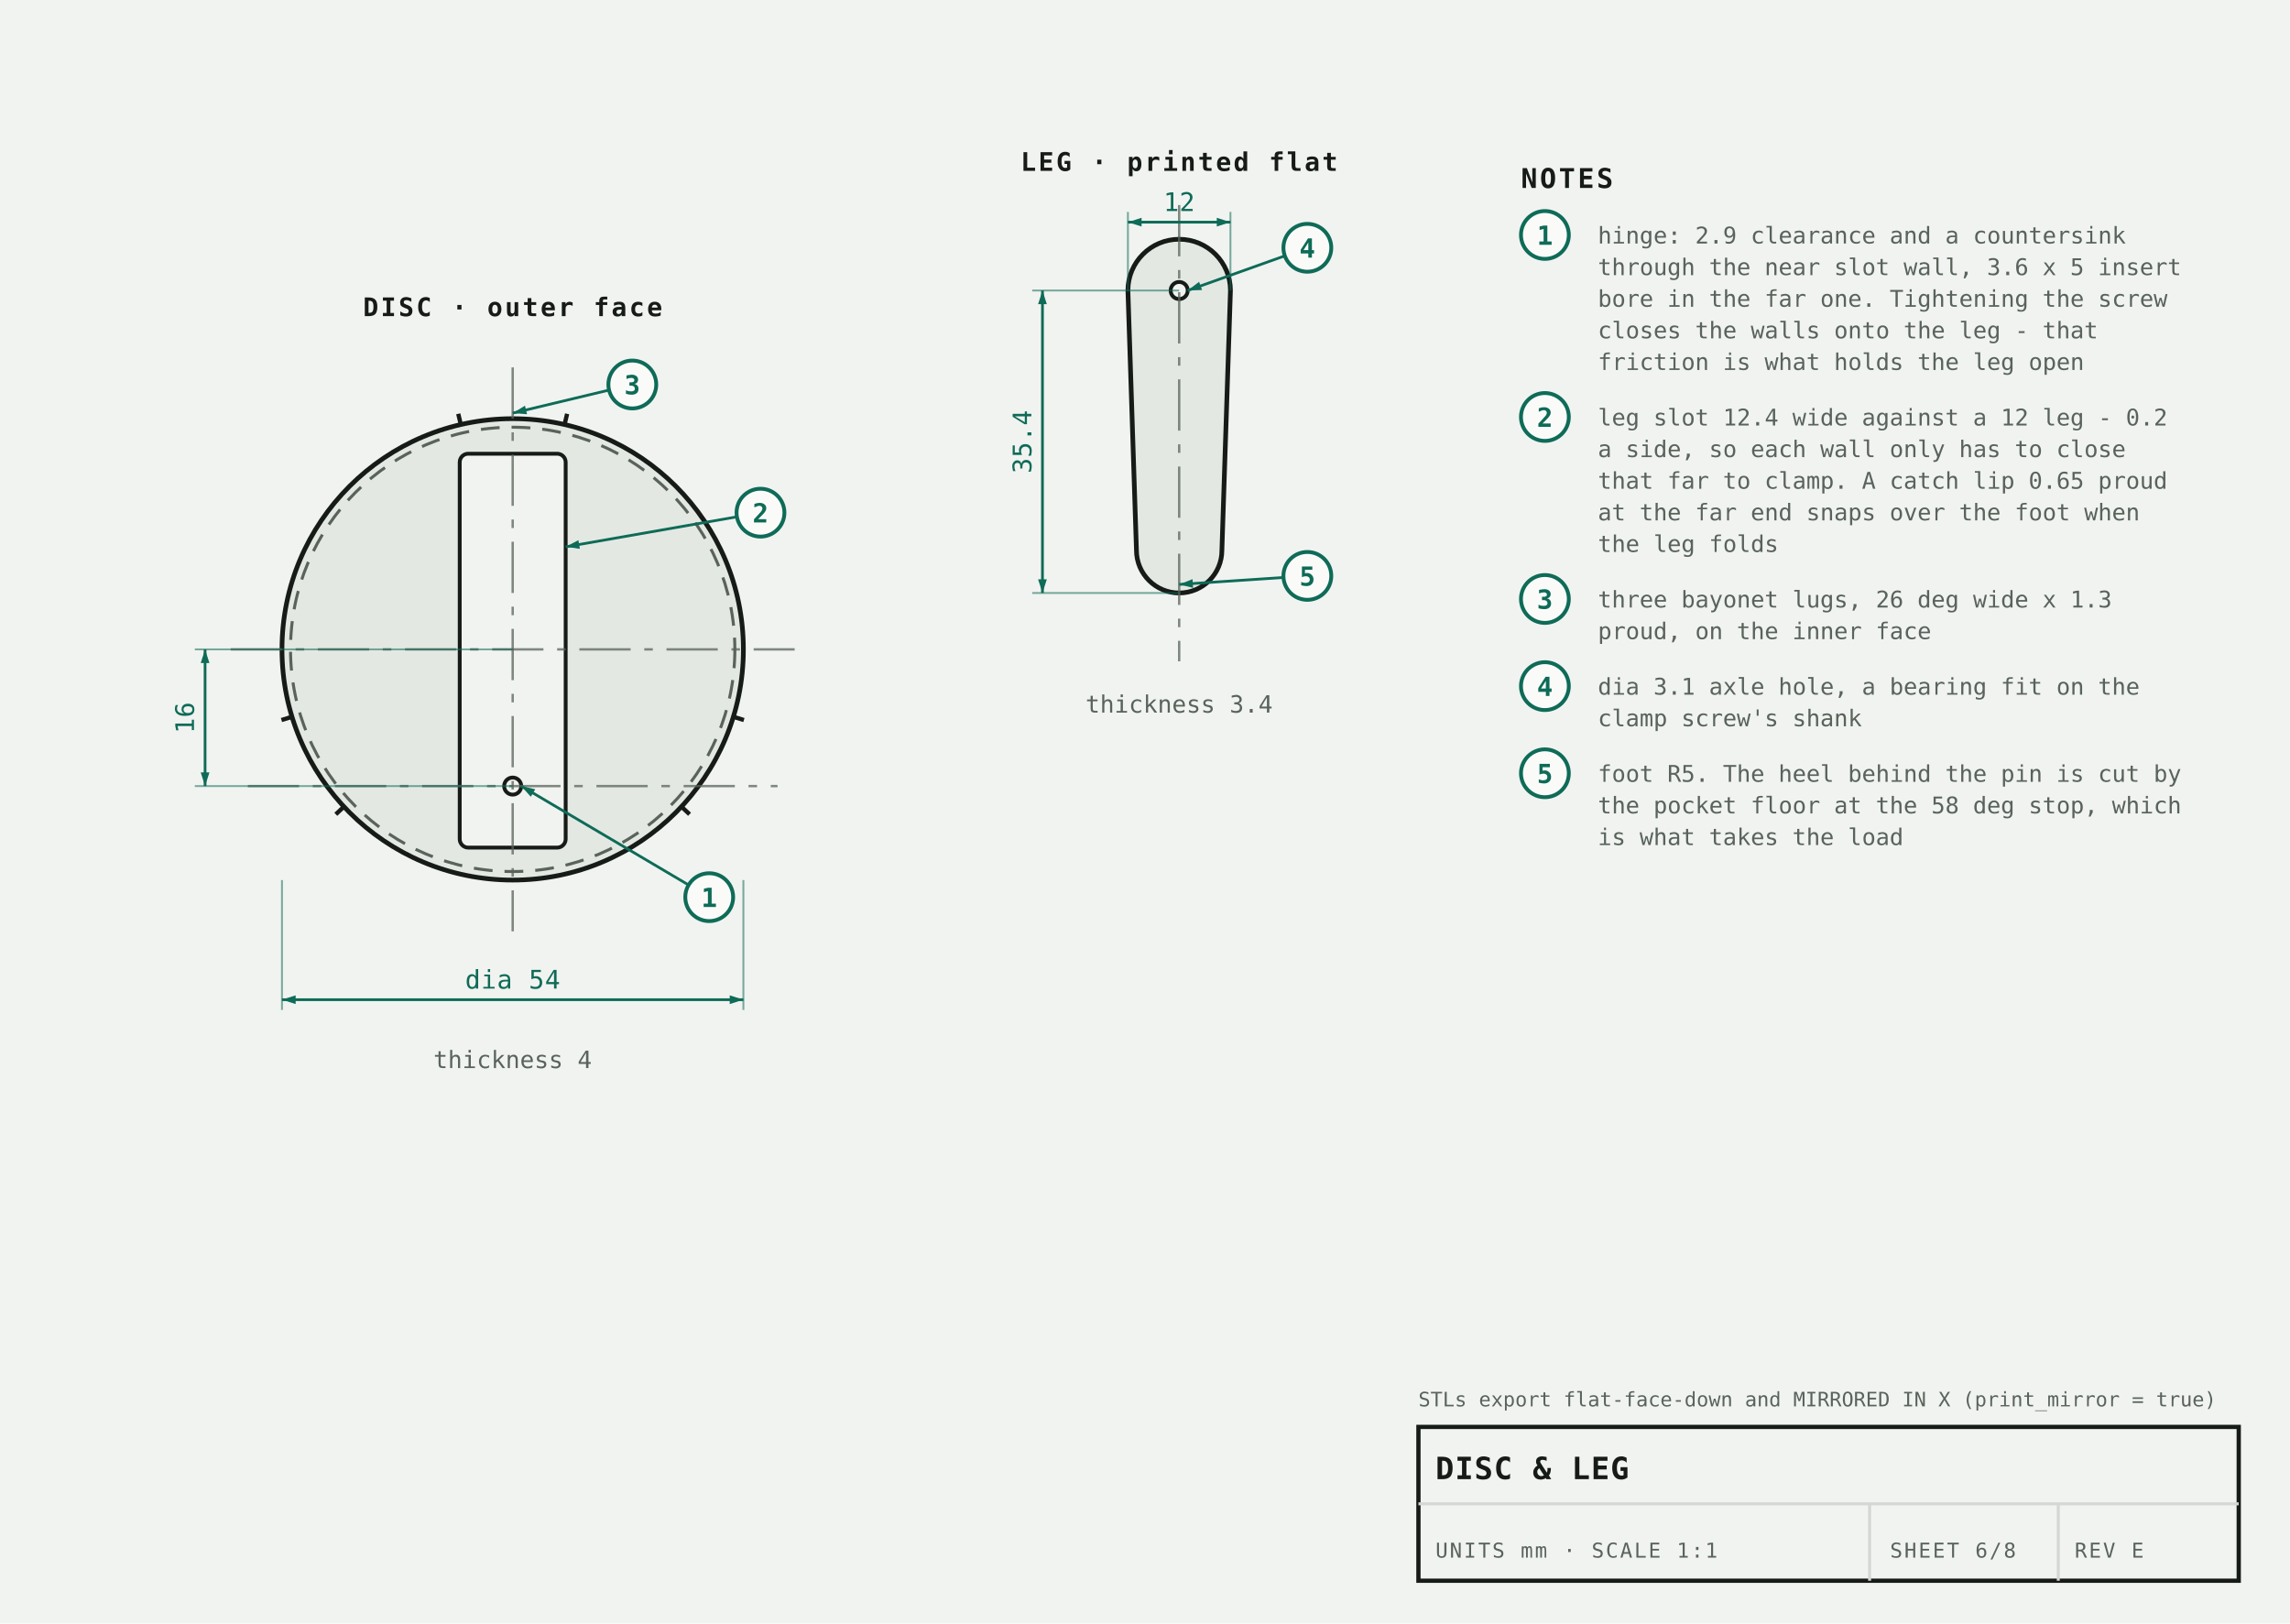
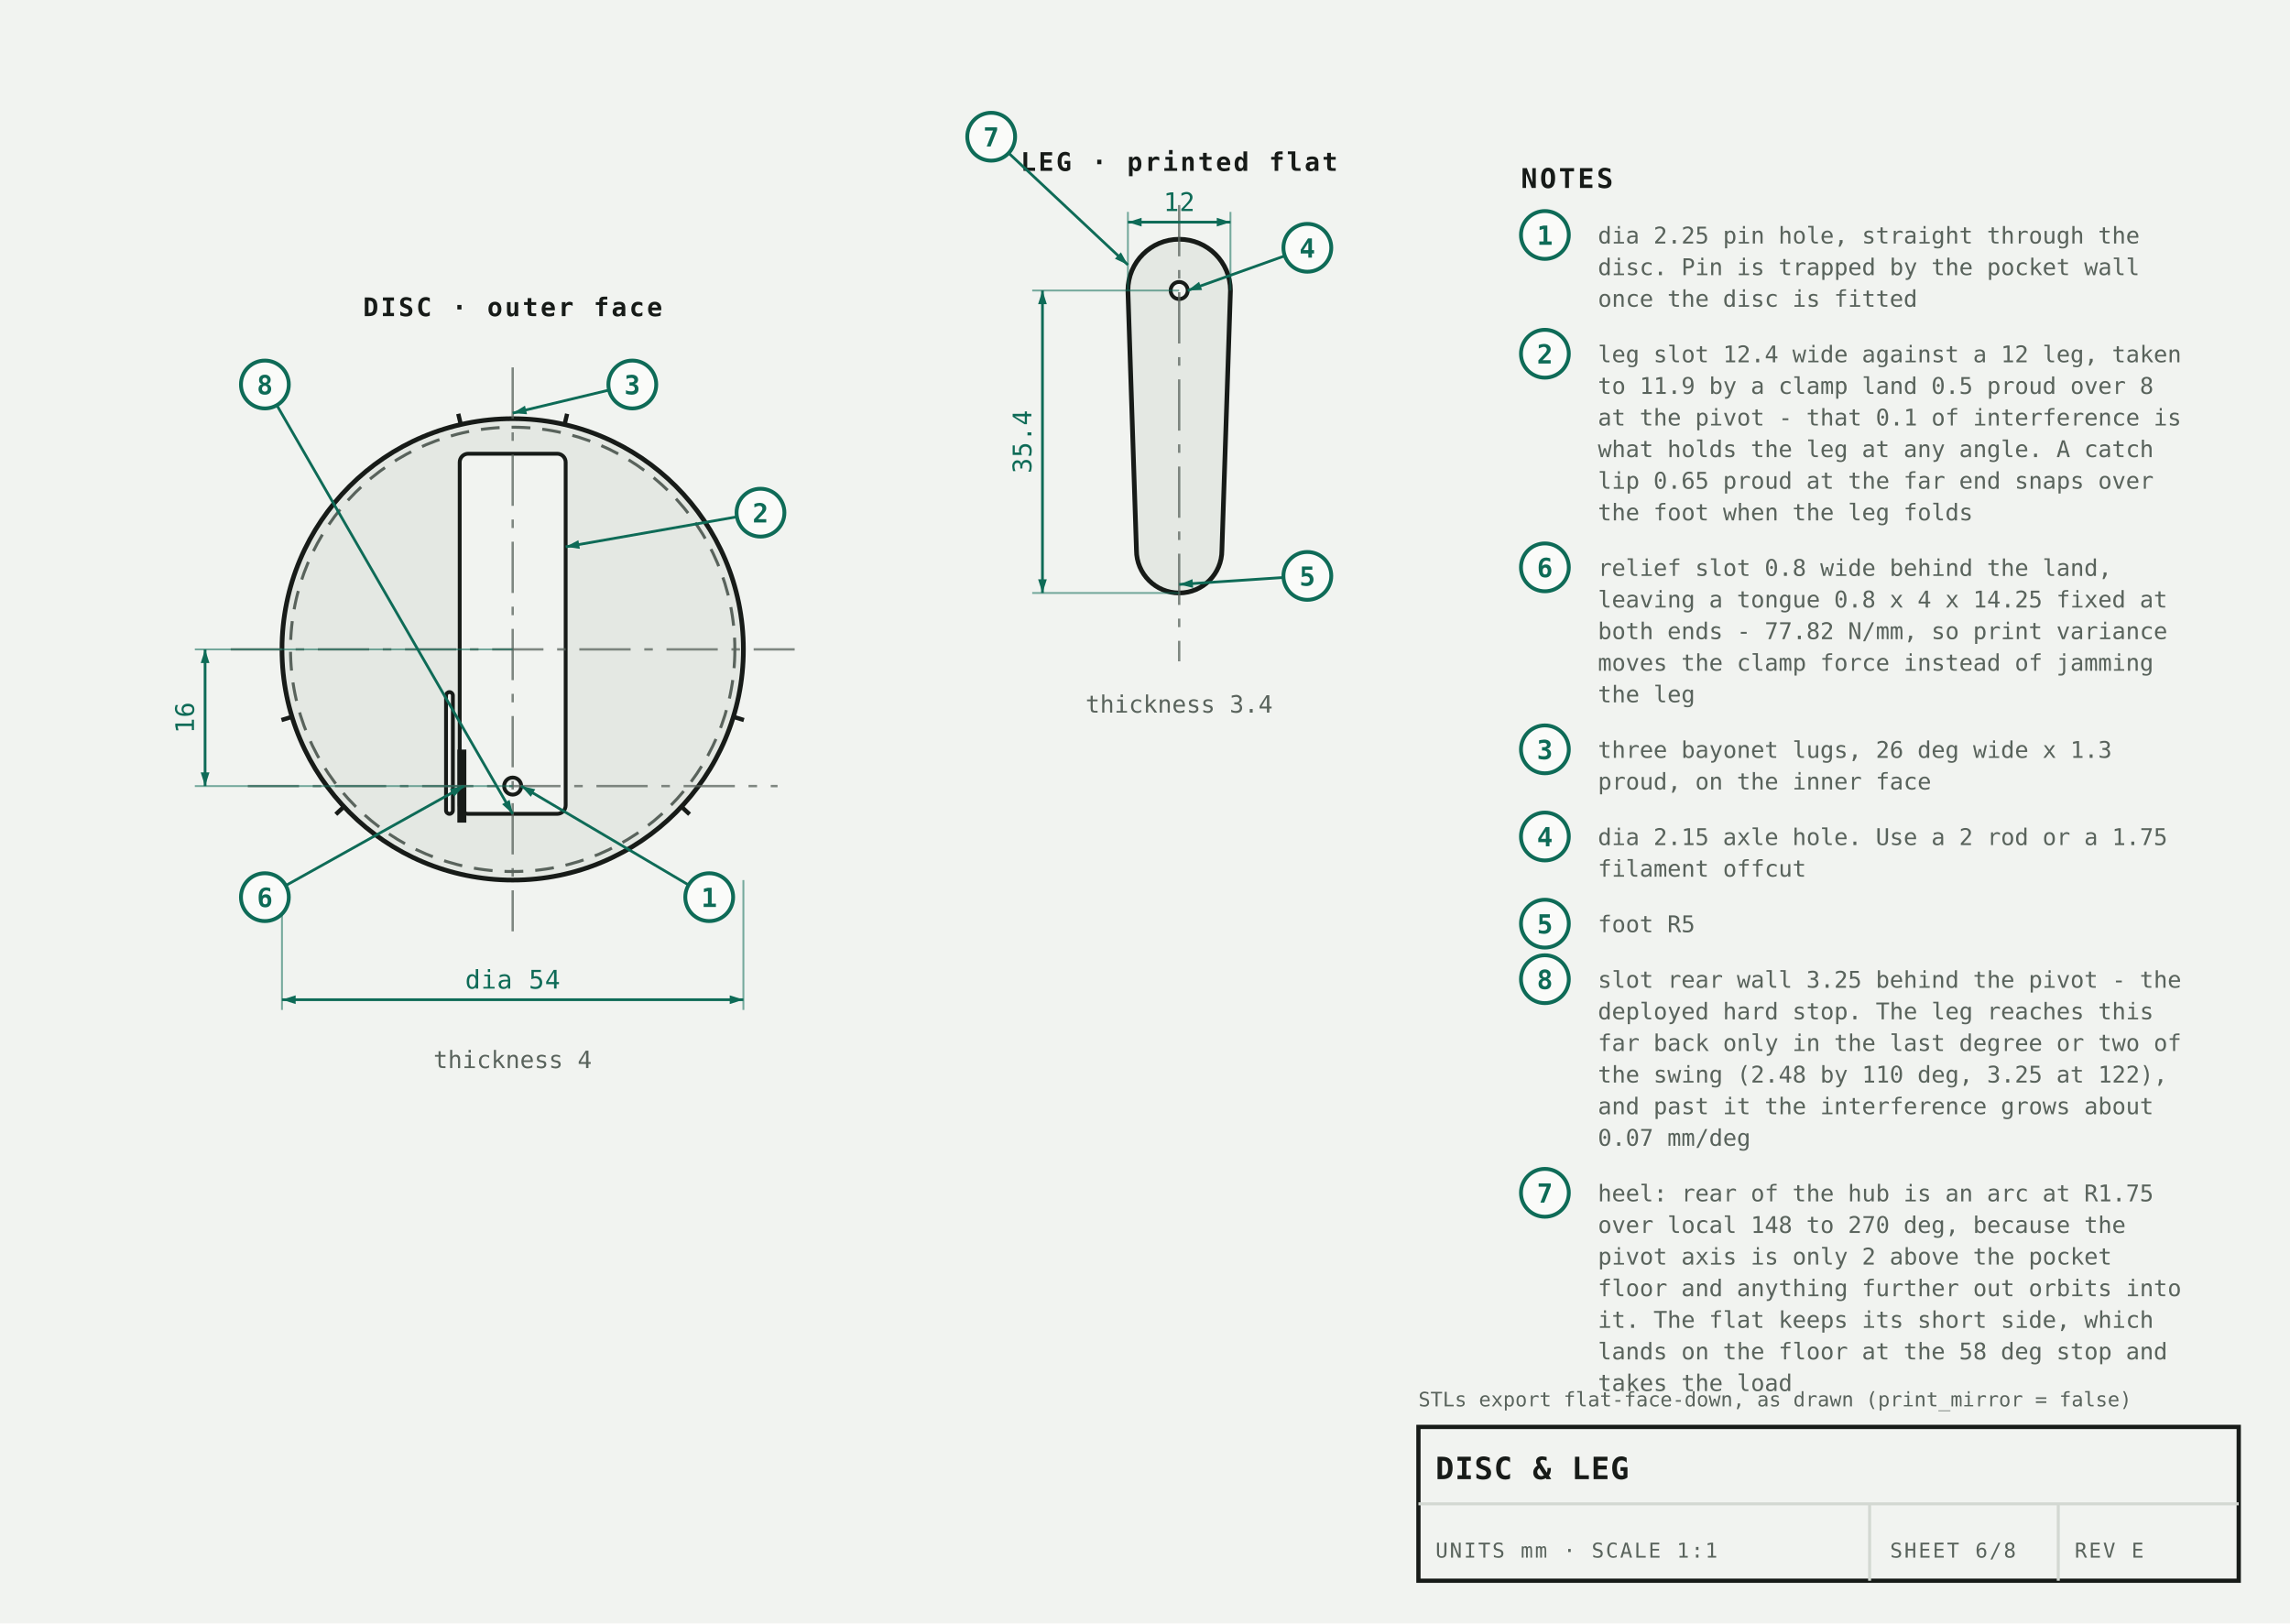
<svg xmlns="http://www.w3.org/2000/svg" class="dwg" width="1072" height="760" id="s6" viewBox="0 0 268 190" role="img">
  <style>
svg{font-family:"IBM Plex Mono",ui-monospace,monospace}
.bg{fill:#F1F3F0;stroke:none}
.part{fill:#E4E8E3;stroke:#171B18;stroke-width:.55}
.edge{fill:none;stroke:#171B18;stroke-width:.5}
.inkline{fill:none;stroke:#171B18;stroke-width:1.1}
.ghost{fill:none;stroke:#D3D8D2;stroke-width:.45}
.hid{fill:none;stroke:#59635C;stroke-width:.35;stroke-dasharray:2.2 1.4}
.cl{fill:none;stroke:#59635C;stroke-width:.28;stroke-dasharray:6 1.6 1 1.6;opacity:.75}
.cut{fill:#F1F3F0;stroke:#171B18;stroke-width:.45}
.ink{fill:#171B18;opacity:.86;stroke:none}
.glass{fill:#D9E4E6;stroke:#171B18;stroke-width:.4}
.pcb{fill:#CBDCCF;stroke:#171B18;stroke-width:.45}
.cell{fill:#D2D6D8;stroke:#171B18;stroke-width:.45}
.chg{fill:#C7D8E4;stroke:#171B18;stroke-width:.4}
.plat{fill:#EDEFEA;stroke:#59635C;stroke-width:.35}
.boss{fill:#DCE2DA;stroke:#59635C;stroke-width:.35}
.pad{fill:#D8DED6;stroke:#59635C;stroke-width:.35}
.voidfill{fill:#E7EAE5;stroke:#59635C;stroke-width:.35}
.warn{fill:none;stroke:#A8631A;stroke-width:.6;stroke-dasharray:2 1.2}
.wire{fill:none;stroke:#171B18;stroke-width:.62;stroke-linejoin:round}
.wire.ntc{stroke:#A8631A}
.clash{fill:#A8631A;fill-opacity:.30;stroke:#A8631A;stroke-width:.7}
.clashtxt{fill:#A8631A;font-weight:600;letter-spacing:.02em}
.res{fill:#FAFBF9;stroke:#171B18;stroke-width:.5}
.leg{stroke:#171B18;stroke-width:2.6;stroke-linecap:round;fill:none}
.table{stroke:#59635C;stroke-width:.6}
.com{fill:#A8631A;stroke:#171B18;stroke-width:.3}
.hl{stroke:#D3D8D2;stroke-width:.3;fill:none}
.hatch{opacity:.9}
.dim{fill:none;stroke:#0E6B57;stroke-width:.32}
.ext{fill:none;stroke:#0E6B57;stroke-width:.22;opacity:.55}
.arrow{fill:#0E6B57;stroke:none}
.dimtxt{fill:#0E6B57;letter-spacing:.02em}
.note{fill:#59635C}
.val{fill:#171B18;font-weight:600}
.val.warn{fill:#A8631A;stroke:none}
.balloon{fill:#FAFBF9;stroke:#0E6B57;stroke-width:.45}
.baltxt{fill:#0E6B57;font-weight:600;text-anchor:middle}
.vlabel{fill:#171B18;font-weight:600;letter-spacing:.09em}
.cmp{fill:#171B18;font-weight:600}
.cmpsub{fill:#59635C}
.tbframe{fill:none;stroke:#171B18;stroke-width:.5}
.tbrule{stroke:#D3D8D2;stroke-width:.35;fill:none}
.tbname{fill:#171B18;font-weight:700;letter-spacing:.03em}
.tbmeta{fill:#59635C;letter-spacing:.09em}
@media (prefers-color-scheme:dark){
svg{font-family:"IBM Plex Mono",ui-monospace,monospace}
.bg{fill:#0F1211;stroke:none}
.part{fill:#232A26;stroke:#E8ECE7;stroke-width:.55}
.edge{fill:none;stroke:#E8ECE7;stroke-width:.5}
.inkline{fill:none;stroke:#E8ECE7;stroke-width:1.1}
.ghost{fill:none;stroke:#2C332E;stroke-width:.45}
.hid{fill:none;stroke:#93A099;stroke-width:.35;stroke-dasharray:2.2 1.4}
.cl{fill:none;stroke:#93A099;stroke-width:.28;stroke-dasharray:6 1.6 1 1.6;opacity:.75}
.cut{fill:#0F1211;stroke:#E8ECE7;stroke-width:.45}
.ink{fill:#E8ECE7;opacity:.86;stroke:none}
.glass{fill:#243233;stroke:#E8ECE7;stroke-width:.4}
.pcb{fill:#1F3327;stroke:#E8ECE7;stroke-width:.45}
.cell{fill:#2A3033;stroke:#E8ECE7;stroke-width:.45}
.chg{fill:#1E2E3A;stroke:#E8ECE7;stroke-width:.4}
.plat{fill:#1C221E;stroke:#93A099;stroke-width:.35}
.boss{fill:#28302B;stroke:#93A099;stroke-width:.35}
.pad{fill:#2A322C;stroke:#93A099;stroke-width:.35}
.voidfill{fill:#101413;stroke:#93A099;stroke-width:.35}
.warn{fill:none;stroke:#E0A64B;stroke-width:.6;stroke-dasharray:2 1.2}
.wire{fill:none;stroke:#E8ECE7;stroke-width:.62;stroke-linejoin:round}
.wire.ntc{stroke:#E0A64B}
.clash{fill:#E0A64B;fill-opacity:.30;stroke:#E0A64B;stroke-width:.7}
.clashtxt{fill:#E0A64B;font-weight:600;letter-spacing:.02em}
.res{fill:#171B18;stroke:#E8ECE7;stroke-width:.5}
.leg{stroke:#E8ECE7;stroke-width:2.6;stroke-linecap:round;fill:none}
.table{stroke:#93A099;stroke-width:.6}
.com{fill:#E0A64B;stroke:#E8ECE7;stroke-width:.3}
.hl{stroke:#2C332E;stroke-width:.3;fill:none}
.hatch{opacity:.9}
.dim{fill:none;stroke:#57CFA9;stroke-width:.32}
.ext{fill:none;stroke:#57CFA9;stroke-width:.22;opacity:.55}
.arrow{fill:#57CFA9;stroke:none}
.dimtxt{fill:#57CFA9;letter-spacing:.02em}
.note{fill:#93A099}
.val{fill:#E8ECE7;font-weight:600}
.val.warn{fill:#E0A64B;stroke:none}
.balloon{fill:#171B18;stroke:#57CFA9;stroke-width:.45}
.baltxt{fill:#57CFA9;font-weight:600;text-anchor:middle}
.vlabel{fill:#E8ECE7;font-weight:600;letter-spacing:.09em}
.cmp{fill:#E8ECE7;font-weight:600}
.cmpsub{fill:#93A099}
.tbframe{fill:none;stroke:#E8ECE7;stroke-width:.5}
.tbrule{stroke:#2C332E;stroke-width:.35;fill:none}
.tbname{fill:#E8ECE7;font-weight:700;letter-spacing:.03em}
.tbmeta{fill:#93A099;letter-spacing:.09em}
}</style>
  <rect class="bg" x="0" y="0" width="268" height="190" />
  <circle class="part" cx="60.00" cy="76.00" r="27.00" />
  <circle class="hid" cx="60.00" cy="76.00" r="26.00" />
-   <rect class="cut" x="53.80" y="53.10" width="12.40" height="46.10" rx="1.00" />
+   <rect class="cut" x="53.80" y="53.10" width="12.40" height="42.15" rx="1.00" />
  <circle class="cut" cx="60.00" cy="92.00" r="1.00" />
+   <rect class="part" x="53.80" y="88.00" width="0.50" height="8.00" rx="0.00" />
+   <rect class="cut" x="52.20" y="81.00" width="0.80" height="14.25" rx="0.40" />
  <line class="cl" x1="29.00" y1="92.00" x2="91.00" y2="92.00" />
  <line class="cl" x1="60.00" y1="43.00" x2="60.00" y2="109.00" />
  <line class="cl" x1="27.00" y1="76.00" x2="93.00" y2="76.00" />
  <line class="edge" x1="53.93" y1="49.69" x2="53.63" y2="48.43" />
  <line class="edge" x1="66.07" y1="49.69" x2="66.37" y2="48.43" />
  <line class="edge" x1="85.82" y1="83.89" x2="87.06" y2="84.27" />
  <line class="edge" x1="79.75" y1="94.41" x2="80.70" y2="95.30" />
  <line class="edge" x1="40.25" y1="94.41" x2="39.30" y2="95.30" />
  <line class="edge" x1="34.18" y1="83.89" x2="32.94" y2="84.27" />
  <text class="vlabel" x="60.00" y="37.00" text-anchor="middle" font-size="3.0">DISC  ·  outer face</text>
  <line class="ext" x1="33.00" y1="103.00" x2="33.00" y2="118.20" />
  <line class="ext" x1="87.00" y1="103.00" x2="87.00" y2="118.20" />
  <line class="dim" x1="33.00" y1="117.00" x2="87.00" y2="117.00" />
  <path class="arrow" d="M33.00,117.00 L34.60,116.49 L34.60,117.51 Z" />
  <path class="arrow" d="M87.00,117.00 L85.40,117.51 L85.40,116.49 Z" />
  <text class="dimtxt" x="60.00" y="115.70" text-anchor="middle" font-size="3.0">dia 54</text>
  <line class="ext" x1="60.00" y1="76.00" x2="22.80" y2="76.00" />
  <line class="ext" x1="60.00" y1="92.00" x2="22.80" y2="92.00" />
  <line class="dim" x1="24.00" y1="76.00" x2="24.00" y2="92.00" />
  <path class="arrow" d="M24.00,76.00 L24.51,77.60 L23.49,77.60 Z" />
  <path class="arrow" d="M24.00,92.00 L23.49,90.40 L24.51,90.40 Z" />
  <text class="dimtxt" x="22.70" y="84.00" text-anchor="middle" font-size="3.0" transform="rotate(-90 22.70 84.00)">16</text>
  <line class="dim" x1="61.00" y1="92.00" x2="83.00" y2="105.00" />
  <path class="arrow" d="M61.00,92.00 L62.64,92.37 L62.12,93.25 Z" />
  <circle class="balloon" cx="83.00" cy="105.00" r="2.80" />
  <text class="baltxt" x="83.00" y="106.15" text-anchor="middle" font-size="3.1">1</text>
  <line class="dim" x1="66.20" y1="64.00" x2="89.00" y2="60.00" />
  <path class="arrow" d="M66.20,64.00 L67.69,63.22 L67.86,64.23 Z" />
  <circle class="balloon" cx="89.00" cy="60.00" r="2.80" />
  <text class="baltxt" x="89.00" y="61.15" text-anchor="middle" font-size="3.1">2</text>
  <line class="dim" x1="60.00" y1="48.35" x2="74.00" y2="45.00" />
  <path class="arrow" d="M60.00,48.35 L61.44,47.48 L61.68,48.48 Z" />
  <circle class="balloon" cx="74.00" cy="45.00" r="2.80" />
  <text class="baltxt" x="74.00" y="46.15" text-anchor="middle" font-size="3.1">3</text>
  <text class="note" x="60.00" y="125.00" text-anchor="middle" font-size="2.8">thickness 4</text>
  <text class="vlabel" x="138.00" y="20.00" text-anchor="middle" font-size="3.0">LEG  ·  printed flat</text>
  <path class="part" d="M132.00,34.00 A6.0,6.0 0 0 1 144.00,34.00 L143.00,64.40 A5.0,5.0 0 0 1 133.00,64.40 Z" />
  <circle class="cut" cx="138.00" cy="34.00" r="1.00" />
  <line class="cl" x1="138.00" y1="24.00" x2="138.00" y2="77.40" />
  <line class="ext" x1="138.00" y1="34.00" x2="120.80" y2="34.00" />
  <line class="ext" x1="138.00" y1="69.40" x2="120.80" y2="69.40" />
  <line class="dim" x1="122.00" y1="34.00" x2="122.00" y2="69.40" />
  <path class="arrow" d="M122.00,34.00 L122.51,35.60 L121.49,35.60 Z" />
  <path class="arrow" d="M122.00,69.40 L121.49,67.80 L122.51,67.80 Z" />
  <text class="dimtxt" x="120.70" y="51.70" text-anchor="middle" font-size="3.0" transform="rotate(-90 120.70 51.70)">35.4</text>
  <line class="ext" x1="132.00" y1="34.00" x2="132.00" y2="24.80" />
  <line class="ext" x1="144.00" y1="34.00" x2="144.00" y2="24.80" />
  <line class="dim" x1="132.00" y1="26.00" x2="144.00" y2="26.00" />
  <path class="arrow" d="M132.00,26.00 L133.60,25.49 L133.60,26.51 Z" />
  <path class="arrow" d="M144.00,26.00 L142.40,26.51 L142.40,25.49 Z" />
  <text class="dimtxt" x="138.00" y="24.70" text-anchor="middle" font-size="3.0">12</text>
  <line class="dim" x1="139.00" y1="34.00" x2="153.00" y2="29.00" />
  <path class="arrow" d="M139.00,34.00 L140.33,32.98 L140.68,33.94 Z" />
  <circle class="balloon" cx="153.00" cy="29.00" r="2.80" />
  <text class="baltxt" x="153.00" y="30.15" text-anchor="middle" font-size="3.1">4</text>
  <line class="dim" x1="138.00" y1="68.40" x2="153.00" y2="67.40" />
  <path class="arrow" d="M138.00,68.40 L139.56,67.78 L139.63,68.80 Z" />
  <circle class="balloon" cx="153.00" cy="67.40" r="2.80" />
  <text class="baltxt" x="153.00" y="68.55" text-anchor="middle" font-size="3.1">5</text>
+   <line class="dim" x1="54.30" y1="92.00" x2="31.00" y2="105.00" />
+   <path class="arrow" d="M54.30,92.00 L53.15,93.23 L52.65,92.33 Z" />
+   <circle class="balloon" cx="31.00" cy="105.00" r="2.80" />
+   <text class="baltxt" x="31.00" y="106.15" text-anchor="middle" font-size="3.1">6</text>
+   <line class="dim" x1="132.00" y1="31.00" x2="116.00" y2="16.00" />
+   <path class="arrow" d="M132.00,31.00 L130.48,30.28 L131.18,29.53 Z" />
+   <circle class="balloon" cx="116.00" cy="16.00" r="2.80" />
+   <text class="baltxt" x="116.00" y="17.15" text-anchor="middle" font-size="3.1">7</text>
+   <line class="dim" x1="60.00" y1="95.25" x2="31.00" y2="45.00" />
+   <path class="arrow" d="M60.00,95.25 L58.76,94.12 L59.64,93.61 Z" />
+   <circle class="balloon" cx="31.00" cy="45.00" r="2.80" />
+   <text class="baltxt" x="31.00" y="46.15" text-anchor="middle" font-size="3.1">8</text>
  <text class="note" x="138.00" y="83.40" text-anchor="middle" font-size="2.8">thickness 3.4</text>
  <text class="vlabel" x="178.00" y="22.00" text-anchor="start" font-size="3.2">NOTES</text>
  <circle class="balloon" cx="180.80" cy="27.50" r="2.80" />
  <text class="baltxt" x="180.80" y="28.65" text-anchor="middle" font-size="3.1">1</text>
-   <text class="note" x="187.00" y="28.50" text-anchor="start" font-size="2.7">hinge: 2.9 clearance and a countersink</text>
-   <text class="note" x="187.00" y="32.20" text-anchor="start" font-size="2.7">through the near slot wall, 3.6 x 5 insert</text>
-   <text class="note" x="187.00" y="35.90" text-anchor="start" font-size="2.7">bore in the far one. Tightening the screw</text>
-   <text class="note" x="187.00" y="39.60" text-anchor="start" font-size="2.7">closes the walls onto the leg - that</text>
-   <text class="note" x="187.00" y="43.30" text-anchor="start" font-size="2.7">friction is what holds the leg open</text>
-   <circle class="balloon" cx="180.80" cy="48.80" r="2.80" />
-   <text class="baltxt" x="180.80" y="49.95" text-anchor="middle" font-size="3.1">2</text>
-   <text class="note" x="187.00" y="49.80" text-anchor="start" font-size="2.7">leg slot 12.4 wide against a 12 leg - 0.2</text>
-   <text class="note" x="187.00" y="53.50" text-anchor="start" font-size="2.7">a side, so each wall only has to close</text>
-   <text class="note" x="187.00" y="57.20" text-anchor="start" font-size="2.7">that far to clamp. A catch lip 0.65 proud</text>
-   <text class="note" x="187.00" y="60.90" text-anchor="start" font-size="2.7">at the far end snaps over the foot when</text>
-   <text class="note" x="187.00" y="64.60" text-anchor="start" font-size="2.7">the leg folds</text>
-   <circle class="balloon" cx="180.80" cy="70.10" r="2.80" />
-   <text class="baltxt" x="180.80" y="71.25" text-anchor="middle" font-size="3.1">3</text>
-   <text class="note" x="187.00" y="71.10" text-anchor="start" font-size="2.7">three bayonet lugs, 26 deg wide x 1.3</text>
-   <text class="note" x="187.00" y="74.80" text-anchor="start" font-size="2.7">proud, on the inner face</text>
-   <circle class="balloon" cx="180.80" cy="80.30" r="2.80" />
-   <text class="baltxt" x="180.80" y="81.45" text-anchor="middle" font-size="3.1">4</text>
-   <text class="note" x="187.00" y="81.30" text-anchor="start" font-size="2.7">dia 3.1 axle hole, a bearing fit on the</text>
-   <text class="note" x="187.00" y="85.00" text-anchor="start" font-size="2.7">clamp screw's shank</text>
-   <circle class="balloon" cx="180.80" cy="90.50" r="2.80" />
-   <text class="baltxt" x="180.80" y="91.65" text-anchor="middle" font-size="3.1">5</text>
-   <text class="note" x="187.00" y="91.50" text-anchor="start" font-size="2.7">foot R5. The heel behind the pin is cut by</text>
-   <text class="note" x="187.00" y="95.20" text-anchor="start" font-size="2.7">the pocket floor at the 58 deg stop, which</text>
-   <text class="note" x="187.00" y="98.90" text-anchor="start" font-size="2.7">is what takes the load</text>
-   <text class="note" x="166.00" y="164.60" text-anchor="start" font-size="2.35">STLs export flat-face-down and MIRRORED IN X (print_mirror = true)</text>
+   <text class="note" x="187.00" y="28.50" text-anchor="start" font-size="2.7">dia 2.25 pin hole, straight through the</text>
+   <text class="note" x="187.00" y="32.20" text-anchor="start" font-size="2.7">disc. Pin is trapped by the pocket wall</text>
+   <text class="note" x="187.00" y="35.90" text-anchor="start" font-size="2.7">once the disc is fitted</text>
+   <circle class="balloon" cx="180.80" cy="41.40" r="2.80" />
+   <text class="baltxt" x="180.80" y="42.55" text-anchor="middle" font-size="3.1">2</text>
+   <text class="note" x="187.00" y="42.40" text-anchor="start" font-size="2.7">leg slot 12.4 wide against a 12 leg, taken</text>
+   <text class="note" x="187.00" y="46.10" text-anchor="start" font-size="2.7">to 11.9 by a clamp land 0.5 proud over 8</text>
+   <text class="note" x="187.00" y="49.80" text-anchor="start" font-size="2.7">at the pivot - that 0.1 of interference is</text>
+   <text class="note" x="187.00" y="53.50" text-anchor="start" font-size="2.7">what holds the leg at any angle. A catch</text>
+   <text class="note" x="187.00" y="57.20" text-anchor="start" font-size="2.7">lip 0.65 proud at the far end snaps over</text>
+   <text class="note" x="187.00" y="60.90" text-anchor="start" font-size="2.7">the foot when the leg folds</text>
+   <circle class="balloon" cx="180.80" cy="66.40" r="2.80" />
+   <text class="baltxt" x="180.80" y="67.55" text-anchor="middle" font-size="3.1">6</text>
+   <text class="note" x="187.00" y="67.40" text-anchor="start" font-size="2.7">relief slot 0.8 wide behind the land,</text>
+   <text class="note" x="187.00" y="71.10" text-anchor="start" font-size="2.7">leaving a tongue 0.8 x 4 x 14.25 fixed at</text>
+   <text class="note" x="187.00" y="74.80" text-anchor="start" font-size="2.7">both ends - 77.82 N/mm, so print variance</text>
+   <text class="note" x="187.00" y="78.50" text-anchor="start" font-size="2.7">moves the clamp force instead of jamming</text>
+   <text class="note" x="187.00" y="82.20" text-anchor="start" font-size="2.7">the leg</text>
+   <circle class="balloon" cx="180.80" cy="87.70" r="2.80" />
+   <text class="baltxt" x="180.80" y="88.85" text-anchor="middle" font-size="3.1">3</text>
+   <text class="note" x="187.00" y="88.70" text-anchor="start" font-size="2.7">three bayonet lugs, 26 deg wide x 1.3</text>
+   <text class="note" x="187.00" y="92.40" text-anchor="start" font-size="2.7">proud, on the inner face</text>
+   <circle class="balloon" cx="180.80" cy="97.90" r="2.80" />
+   <text class="baltxt" x="180.80" y="99.05" text-anchor="middle" font-size="3.1">4</text>
+   <text class="note" x="187.00" y="98.90" text-anchor="start" font-size="2.7">dia 2.15 axle hole. Use a 2 rod or a 1.75</text>
+   <text class="note" x="187.00" y="102.60" text-anchor="start" font-size="2.7">filament offcut</text>
+   <circle class="balloon" cx="180.80" cy="108.10" r="2.80" />
+   <text class="baltxt" x="180.80" y="109.25" text-anchor="middle" font-size="3.1">5</text>
+   <text class="note" x="187.00" y="109.10" text-anchor="start" font-size="2.7">foot R5</text>
+   <circle class="balloon" cx="180.80" cy="114.60" r="2.80" />
+   <text class="baltxt" x="180.80" y="115.75" text-anchor="middle" font-size="3.1">8</text>
+   <text class="note" x="187.00" y="115.60" text-anchor="start" font-size="2.7">slot rear wall 3.25 behind the pivot - the</text>
+   <text class="note" x="187.00" y="119.30" text-anchor="start" font-size="2.7">deployed hard stop. The leg reaches this</text>
+   <text class="note" x="187.00" y="123.00" text-anchor="start" font-size="2.7">far back only in the last degree or two of</text>
+   <text class="note" x="187.00" y="126.70" text-anchor="start" font-size="2.7">the swing (2.48 by 110 deg, 3.25 at 122),</text>
+   <text class="note" x="187.00" y="130.40" text-anchor="start" font-size="2.7">and past it the interference grows about</text>
+   <text class="note" x="187.00" y="134.10" text-anchor="start" font-size="2.7">0.07 mm/deg</text>
+   <circle class="balloon" cx="180.80" cy="139.60" r="2.80" />
+   <text class="baltxt" x="180.80" y="140.75" text-anchor="middle" font-size="3.1">7</text>
+   <text class="note" x="187.00" y="140.60" text-anchor="start" font-size="2.7">heel: rear of the hub is an arc at R1.75</text>
+   <text class="note" x="187.00" y="144.30" text-anchor="start" font-size="2.7">over local 148 to 270 deg, because the</text>
+   <text class="note" x="187.00" y="148.00" text-anchor="start" font-size="2.7">pivot axis is only 2 above the pocket</text>
+   <text class="note" x="187.00" y="151.70" text-anchor="start" font-size="2.7">floor and anything further out orbits into</text>
+   <text class="note" x="187.00" y="155.40" text-anchor="start" font-size="2.7">it. The flat keeps its short side, which</text>
+   <text class="note" x="187.00" y="159.10" text-anchor="start" font-size="2.7">lands on the floor at the 58 deg stop and</text>
+   <text class="note" x="187.00" y="162.80" text-anchor="start" font-size="2.7">takes the load</text>
+   <text class="note" x="166.00" y="164.60" text-anchor="start" font-size="2.35">STLs export flat-face-down, as drawn (print_mirror = false)</text>
  <rect class="tbframe" x="166.00" y="167.00" width="96.00" height="18.00" rx="0.00" />
  <line class="tbrule" x1="166.00" y1="176.00" x2="262.00" y2="176.00" />
  <line class="tbrule" x1="218.80" y1="176.00" x2="218.80" y2="185.00" />
  <line class="tbrule" x1="240.88" y1="176.00" x2="240.88" y2="185.00" />
  <text class="tbname" x="168.00" y="173.12" text-anchor="start" font-size="3.6">DISC &amp; LEG</text>
  <text class="tbmeta" x="168.00" y="182.30" text-anchor="start" font-size="2.4">UNITS mm · SCALE 1:1</text>
  <text class="tbmeta" x="221.20" y="182.30" text-anchor="start" font-size="2.4">SHEET 6/8</text>
  <text class="tbmeta" x="242.80" y="182.30" text-anchor="start" font-size="2.4">REV E</text>
</svg>
